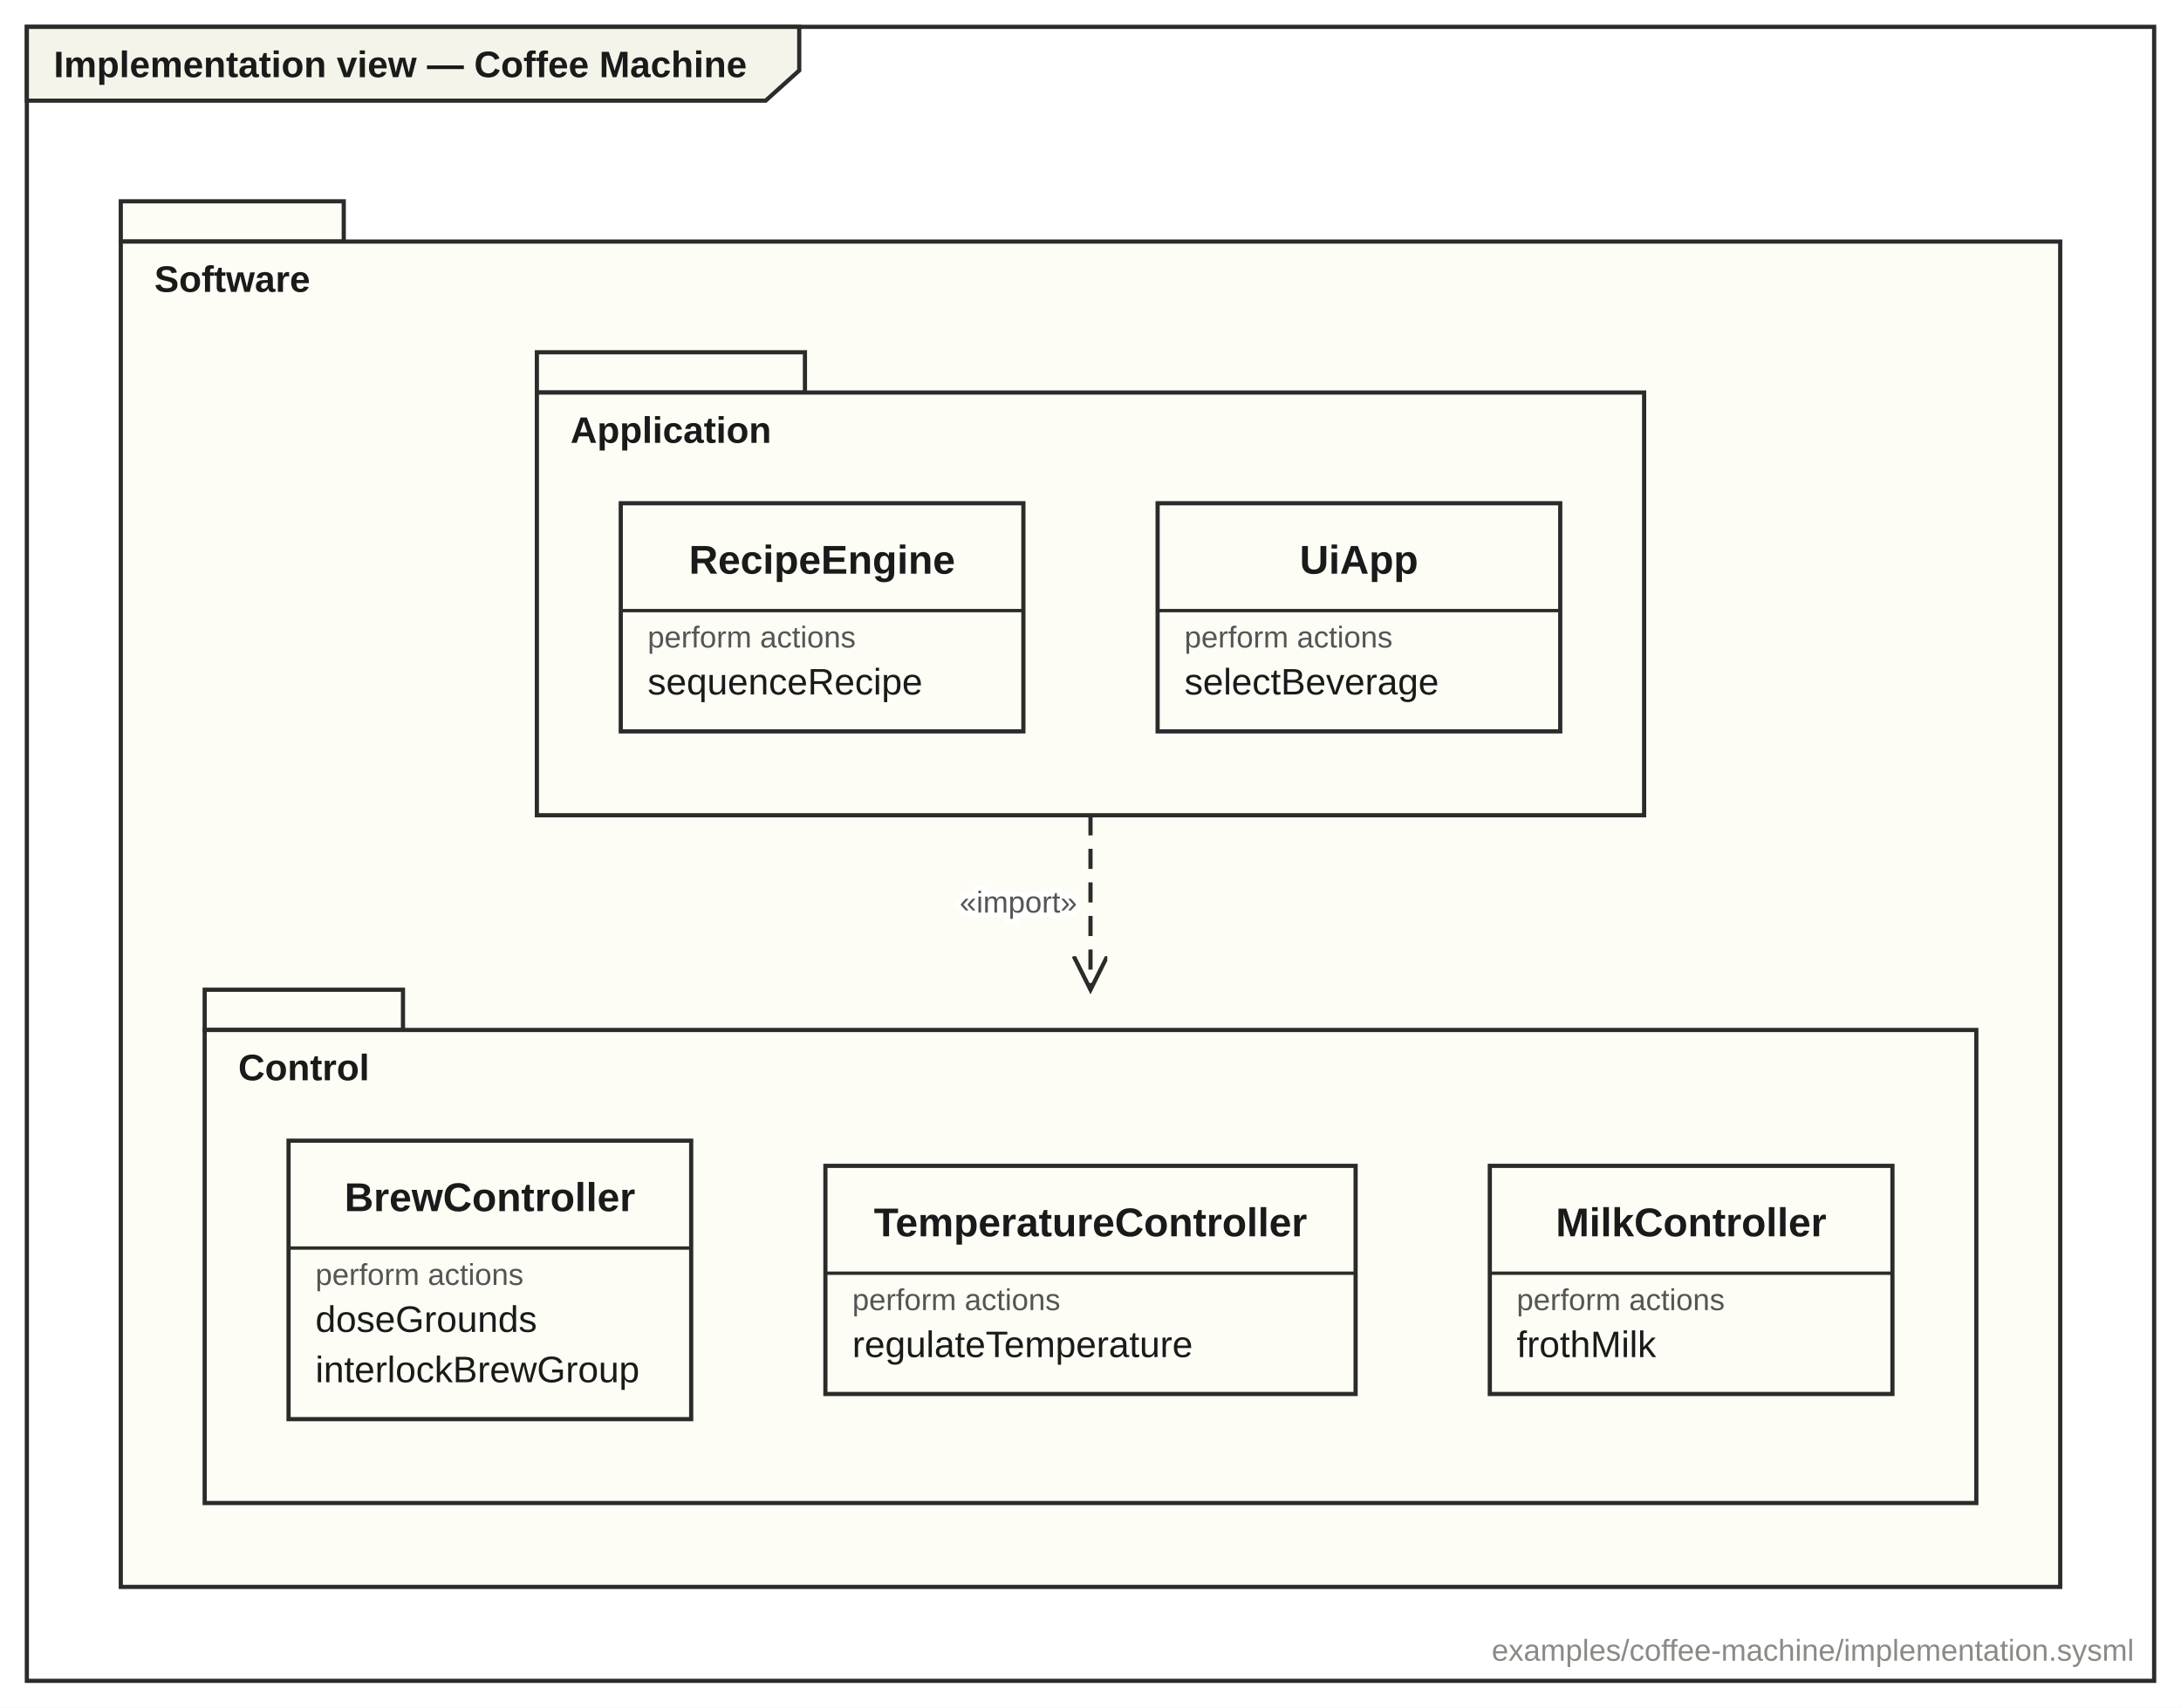
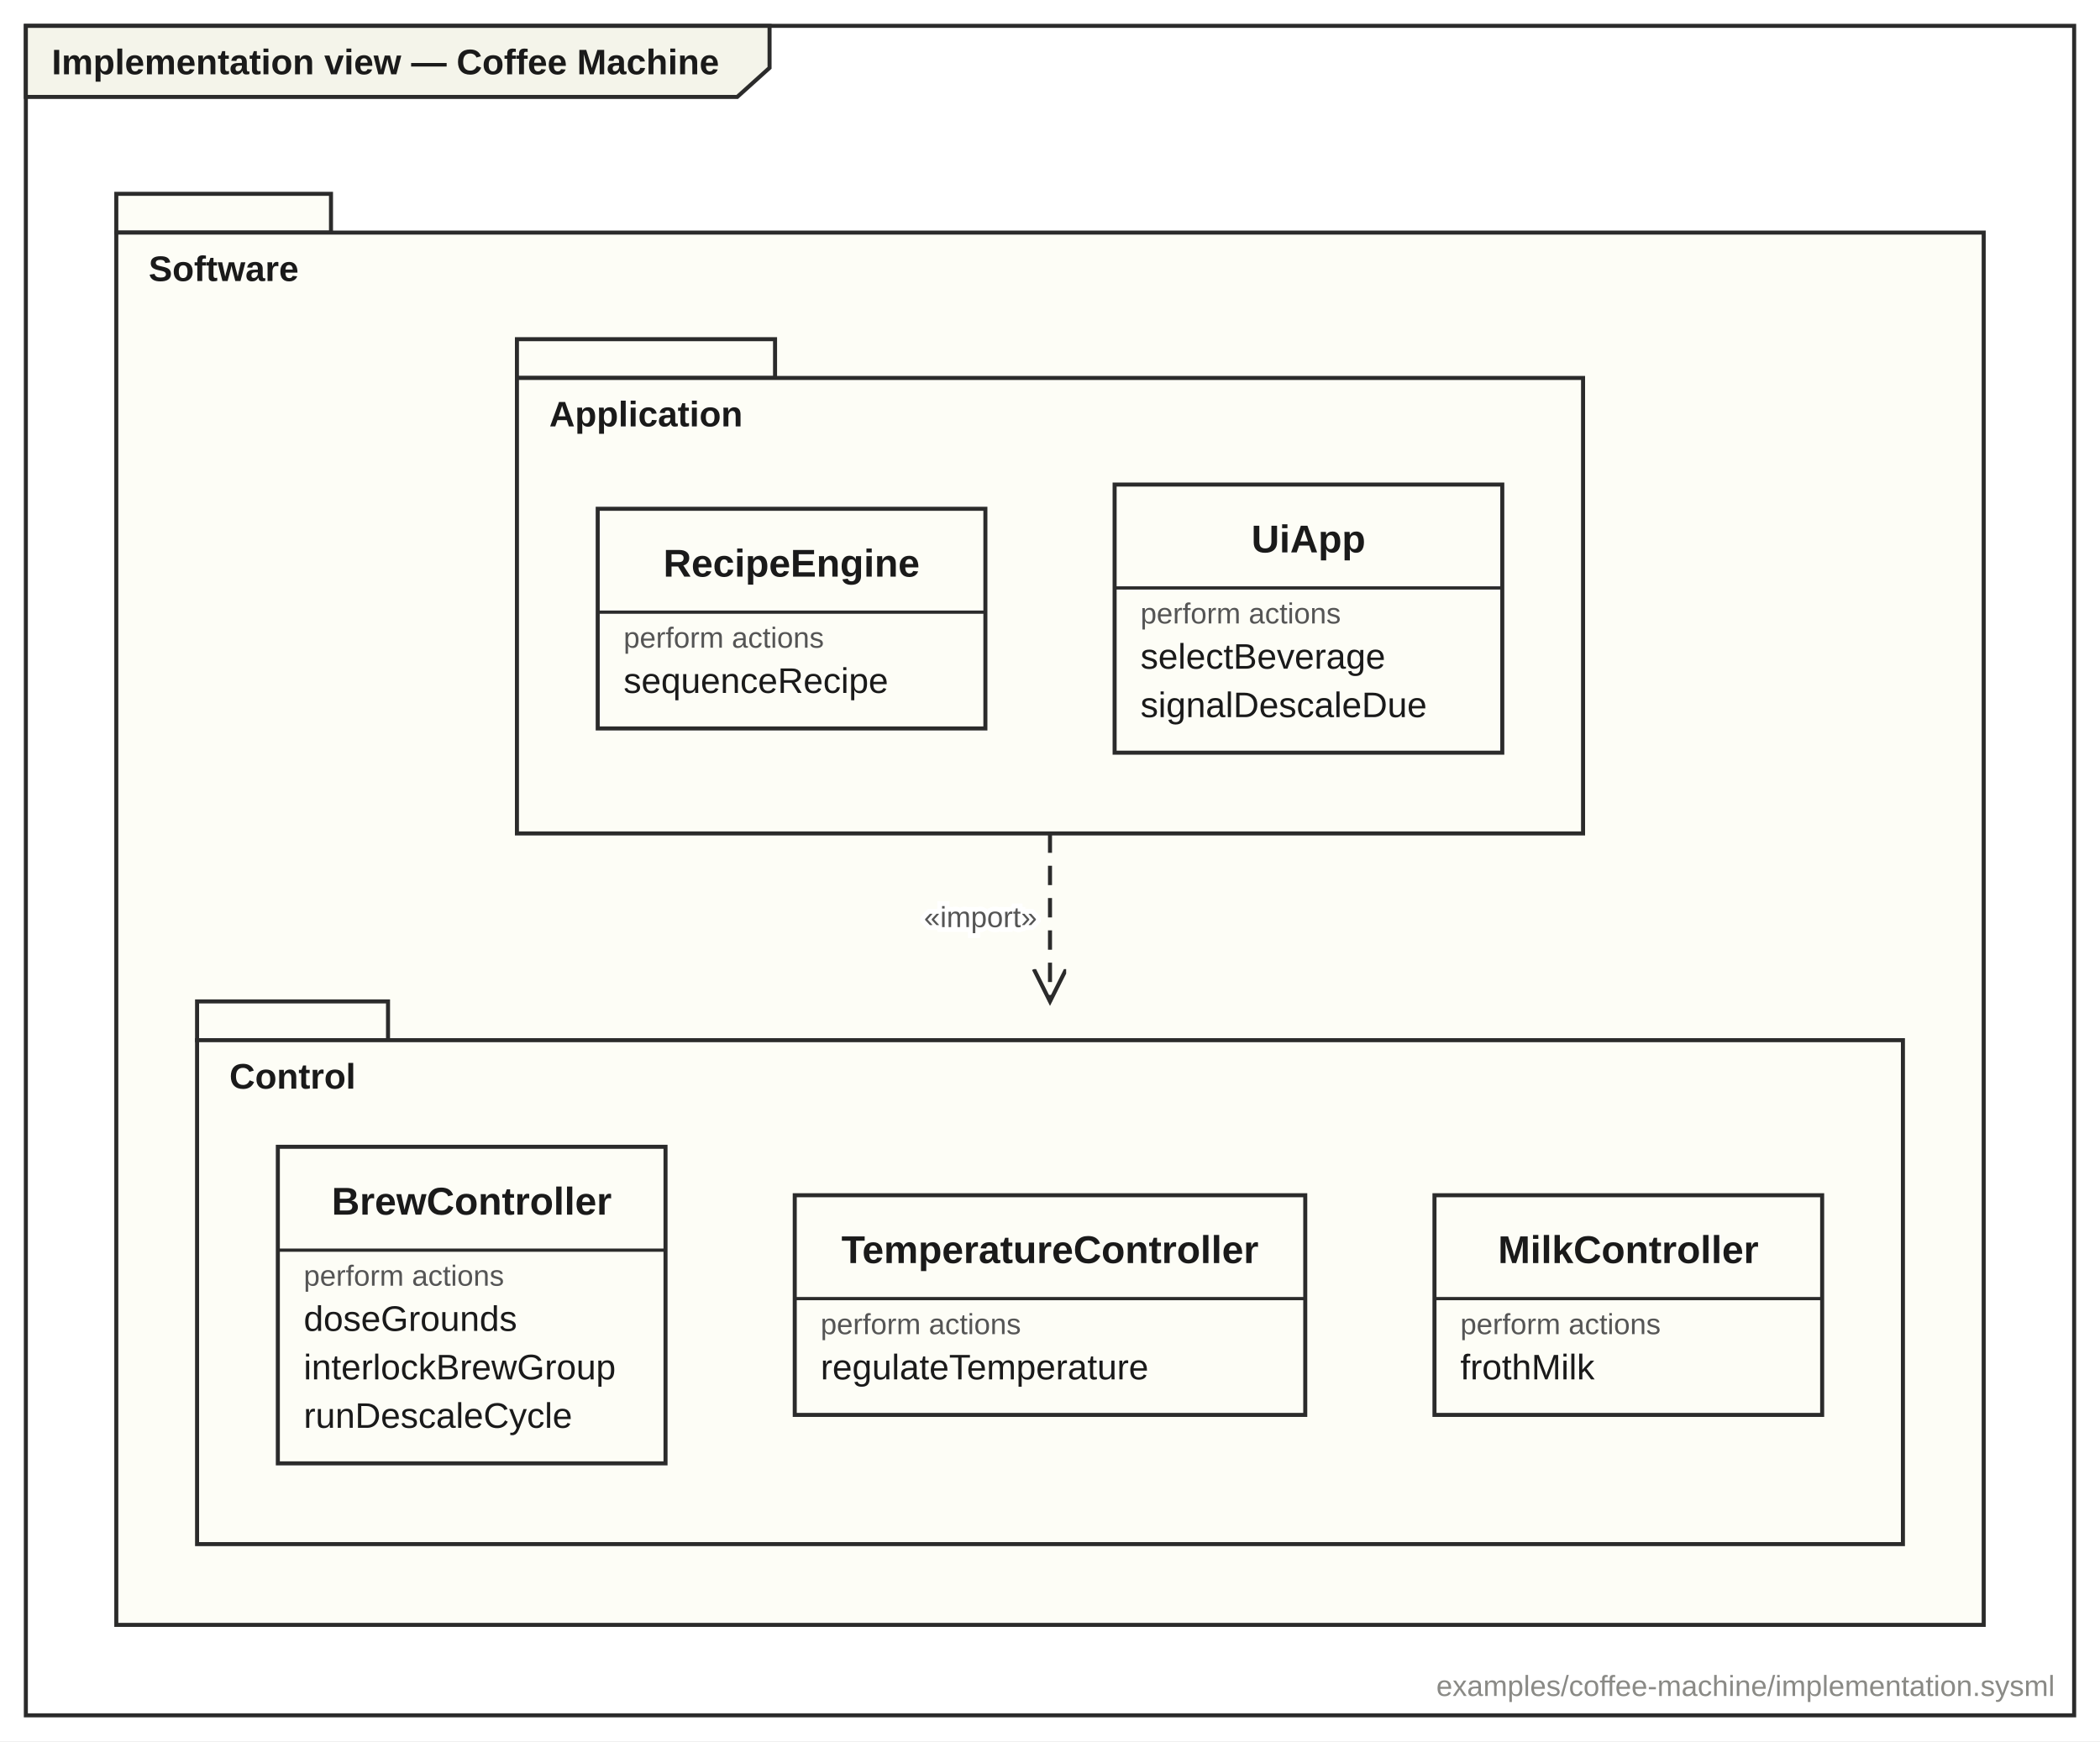
- <svg xmlns="http://www.w3.org/2000/svg" width="650.02" height="509" viewBox="0 0 650.02 509" font-family="Arial, Helvetica, Segoe UI, sans-serif">
+ <svg xmlns="http://www.w3.org/2000/svg" width="650.02" height="539" viewBox="0 0 650.02 539" font-family="Arial, Helvetica, Segoe UI, sans-serif">
  <defs>
    <marker id="triangle" markerWidth="14" markerHeight="12" refX="12" refY="5" orient="auto-start-reverse" markerUnits="userSpaceOnUse">
      <path d="M0,0 L12,5 L0,10 z" fill="white" stroke="#2b2b2b" stroke-width="1.25" />
    </marker>
    <marker id="diamond" markerWidth="18" markerHeight="12" refX="15" refY="5" orient="auto-start-reverse" markerUnits="userSpaceOnUse">
      <path d="M1,5 L8,1 L15,5 L8,9 z" fill="#2b2b2b" stroke="#2b2b2b" />
    </marker>
    <marker id="openArrow" markerWidth="12" markerHeight="12" refX="10" refY="5" orient="auto" markerUnits="userSpaceOnUse">
      <path d="M0,0 L10,5 L0,10" fill="none" stroke="#2b2b2b" stroke-width="1.25" />
    </marker>
  </defs>
-   <rect x="0" y="0" width="650.02" height="509" fill="white" />
-   <rect x="8" y="8" width="634.02" height="493" fill="none" stroke="#2b2b2b" stroke-width="1.25" />
+   <rect x="0" y="0" width="650.02" height="539" fill="white" />
+   <rect x="8" y="8" width="634.02" height="523" fill="none" stroke="#2b2b2b" stroke-width="1.25" />
  <path d="M8,8 L8,30 L228.202,30 L238.202,21 L238.202,8 Z" fill="#f4f4ea" stroke="#2b2b2b" stroke-width="1.25" />
  <text x="16" y="23" font-size="11" font-weight="600" fill="#1a1a1a">Implementation view — Coffee Machine</text>
-   <text x="636.02" y="495" text-anchor="end" font-size="9" fill="#8a8a86">examples/coffee-machine/implementation.sysml</text>
+   <text x="636.02" y="525" text-anchor="end" font-size="9" fill="#8a8a86">examples/coffee-machine/implementation.sysml</text>
  <g>
    <rect x="36" y="60" width="66.453" height="12" fill="#fdfdf6" stroke="#2b2b2b" stroke-width="1.25" />
-     <rect x="36" y="72" width="578.02" height="401" fill="#fdfdf6" stroke="#2b2b2b" stroke-width="1.25" />
+     <rect x="36" y="72" width="578.02" height="431" fill="#fdfdf6" stroke="#2b2b2b" stroke-width="1.25" />
    <text x="46" y="87" font-size="11" font-weight="600" fill="#1a1a1a">Software</text>
  </g>
  <g>
-     <rect x="61" y="295" width="59.105" height="12" fill="#fdfdf6" stroke="#2b2b2b" stroke-width="1.25" />
-     <rect x="61" y="307" width="528.02" height="141" fill="#fdfdf6" stroke="#2b2b2b" stroke-width="1.25" />
-     <text x="71" y="322" font-size="11" font-weight="600" fill="#1a1a1a">Control</text>
+     <rect x="61" y="310" width="59.105" height="12" fill="#fdfdf6" stroke="#2b2b2b" stroke-width="1.25" />
+     <rect x="61" y="322" width="528.02" height="156" fill="#fdfdf6" stroke="#2b2b2b" stroke-width="1.25" />
+     <text x="71" y="337" font-size="11" font-weight="600" fill="#1a1a1a">Control</text>
  </g>
  <g>
-     <rect x="86" y="340" width="120" height="83" fill="#fdfdf6" stroke="#2b2b2b" stroke-width="1.25" />
-     <text x="146" y="361" text-anchor="middle" font-size="12" font-weight="600" fill="#1a1a1a">BrewController</text>
-     <line x1="86" y1="372" x2="206" y2="372" stroke="#2b2b2b" stroke-width="1" />
-     <text x="94" y="383" font-size="9" fill="#555555">perform actions</text>
-     <text x="94" y="397" font-size="11" fill="#1a1a1a">doseGrounds</text>
-     <text x="94" y="412" font-size="11" fill="#1a1a1a">interlockBrewGroup</text>
+     <rect x="86" y="355" width="120" height="98" fill="#fdfdf6" stroke="#2b2b2b" stroke-width="1.25" />
+     <text x="146" y="376" text-anchor="middle" font-size="12" font-weight="600" fill="#1a1a1a">BrewController</text>
+     <line x1="86" y1="387" x2="206" y2="387" stroke="#2b2b2b" stroke-width="1" />
+     <text x="94" y="398" font-size="9" fill="#555555">perform actions</text>
+     <text x="94" y="412" font-size="11" fill="#1a1a1a">doseGrounds</text>
+     <text x="94" y="427" font-size="11" fill="#1a1a1a">interlockBrewGroup</text>
+     <text x="94" y="442" font-size="11" fill="#1a1a1a">runDescaleCycle</text>
  </g>
  <g>
-     <rect x="246" y="347.5" width="158.02" height="68" fill="#fdfdf6" stroke="#2b2b2b" stroke-width="1.25" />
-     <text x="325.01" y="368.5" text-anchor="middle" font-size="12" font-weight="600" fill="#1a1a1a">TemperatureController</text>
-     <line x1="246" y1="379.5" x2="404.02" y2="379.5" stroke="#2b2b2b" stroke-width="1" />
-     <text x="254" y="390.5" font-size="9" fill="#555555">perform actions</text>
-     <text x="254" y="404.5" font-size="11" fill="#1a1a1a">regulateTemperature</text>
+     <rect x="246" y="370" width="158.02" height="68" fill="#fdfdf6" stroke="#2b2b2b" stroke-width="1.25" />
+     <text x="325.01" y="391" text-anchor="middle" font-size="12" font-weight="600" fill="#1a1a1a">TemperatureController</text>
+     <line x1="246" y1="402" x2="404.02" y2="402" stroke="#2b2b2b" stroke-width="1" />
+     <text x="254" y="413" font-size="9" fill="#555555">perform actions</text>
+     <text x="254" y="427" font-size="11" fill="#1a1a1a">regulateTemperature</text>
  </g>
  <g>
-     <rect x="444.02" y="347.5" width="120" height="68" fill="#fdfdf6" stroke="#2b2b2b" stroke-width="1.25" />
-     <text x="504.02" y="368.5" text-anchor="middle" font-size="12" font-weight="600" fill="#1a1a1a">MilkController</text>
-     <line x1="444.02" y1="379.5" x2="564.02" y2="379.5" stroke="#2b2b2b" stroke-width="1" />
-     <text x="452.02" y="390.5" font-size="9" fill="#555555">perform actions</text>
-     <text x="452.02" y="404.5" font-size="11" fill="#1a1a1a">frothMilk</text>
+     <rect x="444.02" y="370" width="120" height="68" fill="#fdfdf6" stroke="#2b2b2b" stroke-width="1.25" />
+     <text x="504.02" y="391" text-anchor="middle" font-size="12" font-weight="600" fill="#1a1a1a">MilkController</text>
+     <line x1="444.02" y1="402" x2="564.02" y2="402" stroke="#2b2b2b" stroke-width="1" />
+     <text x="452.02" y="413" font-size="9" fill="#555555">perform actions</text>
+     <text x="452.02" y="427" font-size="11" fill="#1a1a1a">frothMilk</text>
  </g>
  <g>
    <rect x="160.01" y="105" width="79.895" height="12" fill="#fdfdf6" stroke="#2b2b2b" stroke-width="1.25" />
-     <rect x="160.01" y="117" width="330" height="126" fill="#fdfdf6" stroke="#2b2b2b" stroke-width="1.25" />
+     <rect x="160.01" y="117" width="330" height="141" fill="#fdfdf6" stroke="#2b2b2b" stroke-width="1.25" />
    <text x="170.01" y="132" font-size="11" font-weight="600" fill="#1a1a1a">Application</text>
  </g>
  <g>
-     <rect x="185.01" y="150" width="120" height="68" fill="#fdfdf6" stroke="#2b2b2b" stroke-width="1.25" />
-     <text x="245.01" y="171" text-anchor="middle" font-size="12" font-weight="600" fill="#1a1a1a">RecipeEngine</text>
-     <line x1="185.01" y1="182" x2="305.01" y2="182" stroke="#2b2b2b" stroke-width="1" />
-     <text x="193.01" y="193" font-size="9" fill="#555555">perform actions</text>
-     <text x="193.01" y="207" font-size="11" fill="#1a1a1a">sequenceRecipe</text>
+     <rect x="185.01" y="157.5" width="120" height="68" fill="#fdfdf6" stroke="#2b2b2b" stroke-width="1.25" />
+     <text x="245.01" y="178.5" text-anchor="middle" font-size="12" font-weight="600" fill="#1a1a1a">RecipeEngine</text>
+     <line x1="185.01" y1="189.5" x2="305.01" y2="189.5" stroke="#2b2b2b" stroke-width="1" />
+     <text x="193.01" y="200.5" font-size="9" fill="#555555">perform actions</text>
+     <text x="193.01" y="214.5" font-size="11" fill="#1a1a1a">sequenceRecipe</text>
  </g>
  <g>
-     <rect x="345.01" y="150" width="120" height="68" fill="#fdfdf6" stroke="#2b2b2b" stroke-width="1.25" />
+     <rect x="345.01" y="150" width="120" height="83" fill="#fdfdf6" stroke="#2b2b2b" stroke-width="1.25" />
    <text x="405.01" y="171" text-anchor="middle" font-size="12" font-weight="600" fill="#1a1a1a">UiApp</text>
    <line x1="345.01" y1="182" x2="465.01" y2="182" stroke="#2b2b2b" stroke-width="1" />
    <text x="353.01" y="193" font-size="9" fill="#555555">perform actions</text>
    <text x="353.01" y="207" font-size="11" fill="#1a1a1a">selectBeverage</text>
+     <text x="353.01" y="222" font-size="11" fill="#1a1a1a">signalDescaleDue</text>
  </g>
-   <polyline points="325.01,243 325.01,295" fill="none" stroke="#2b2b2b" stroke-width="1.25" stroke-dasharray="6 4" marker-end="url(#openArrow)" />
-   <text x="303.505" y="272" text-anchor="middle" font-size="9" fill="#555555" paint-order="stroke" stroke="white" stroke-width="3">«import»</text>
+   <polyline points="325.01,258 325.01,310" fill="none" stroke="#2b2b2b" stroke-width="1.25" stroke-dasharray="6 4" marker-end="url(#openArrow)" />
+   <text x="303.505" y="287" text-anchor="middle" font-size="9" fill="#555555" paint-order="stroke" stroke="white" stroke-width="3">«import»</text>
</svg>
